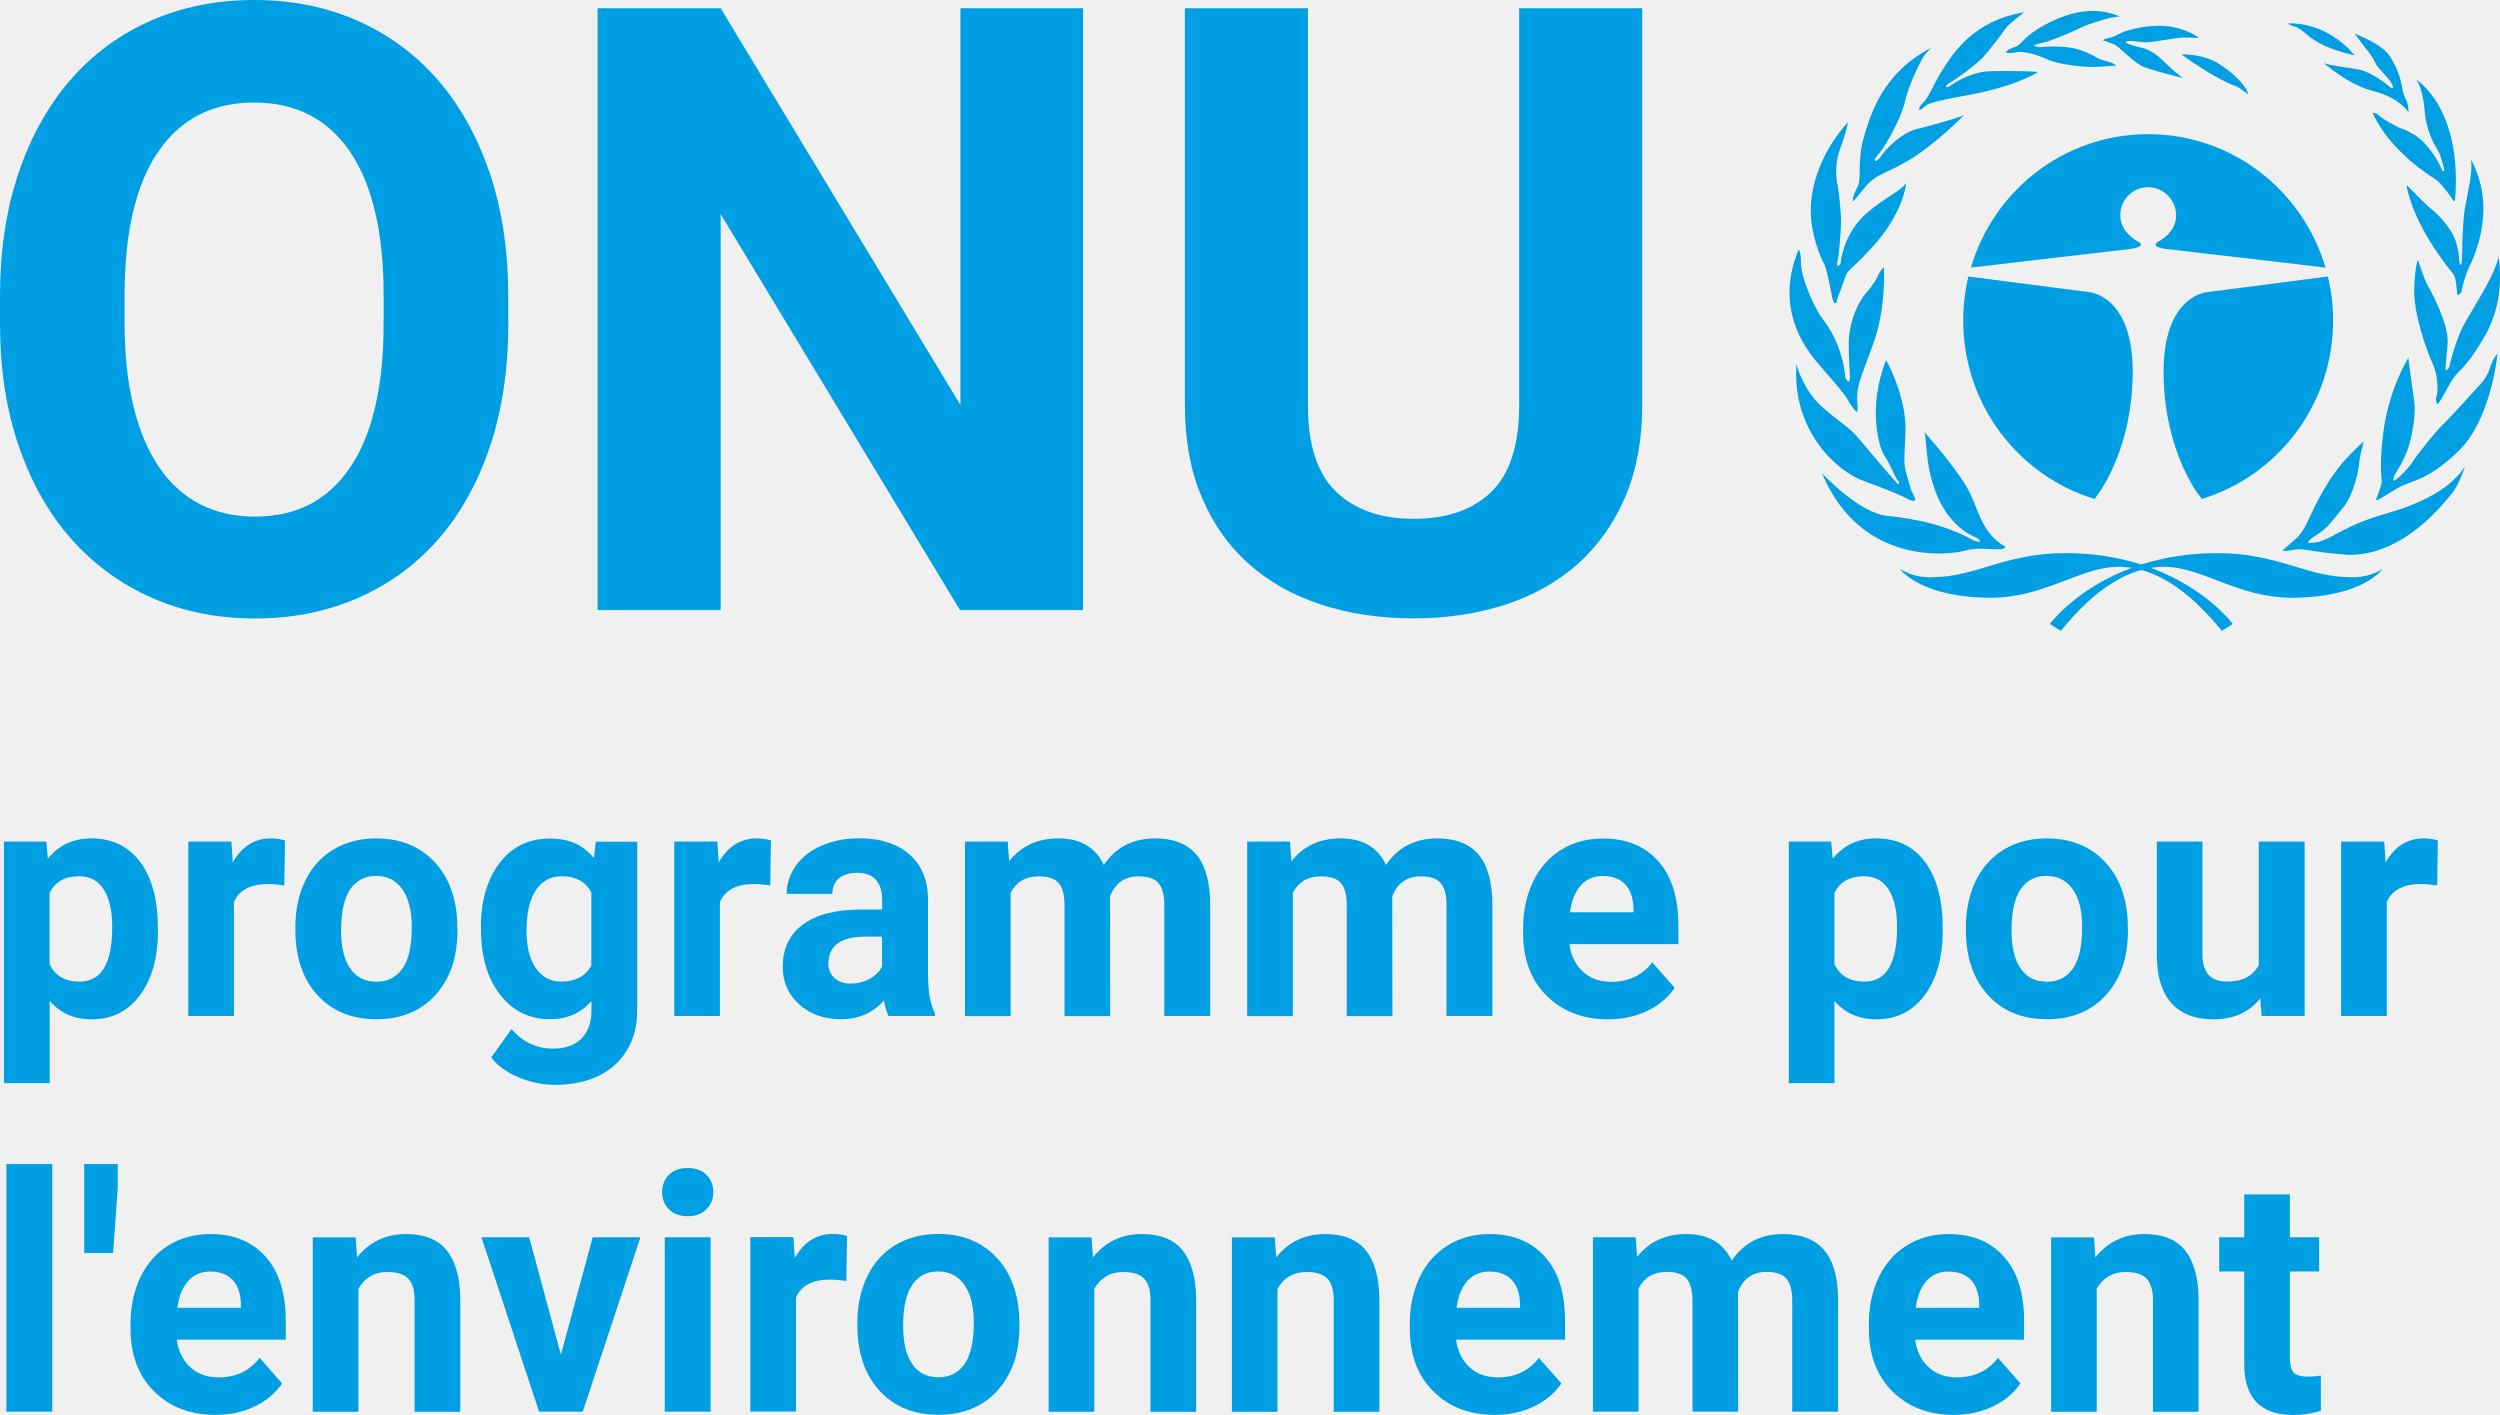
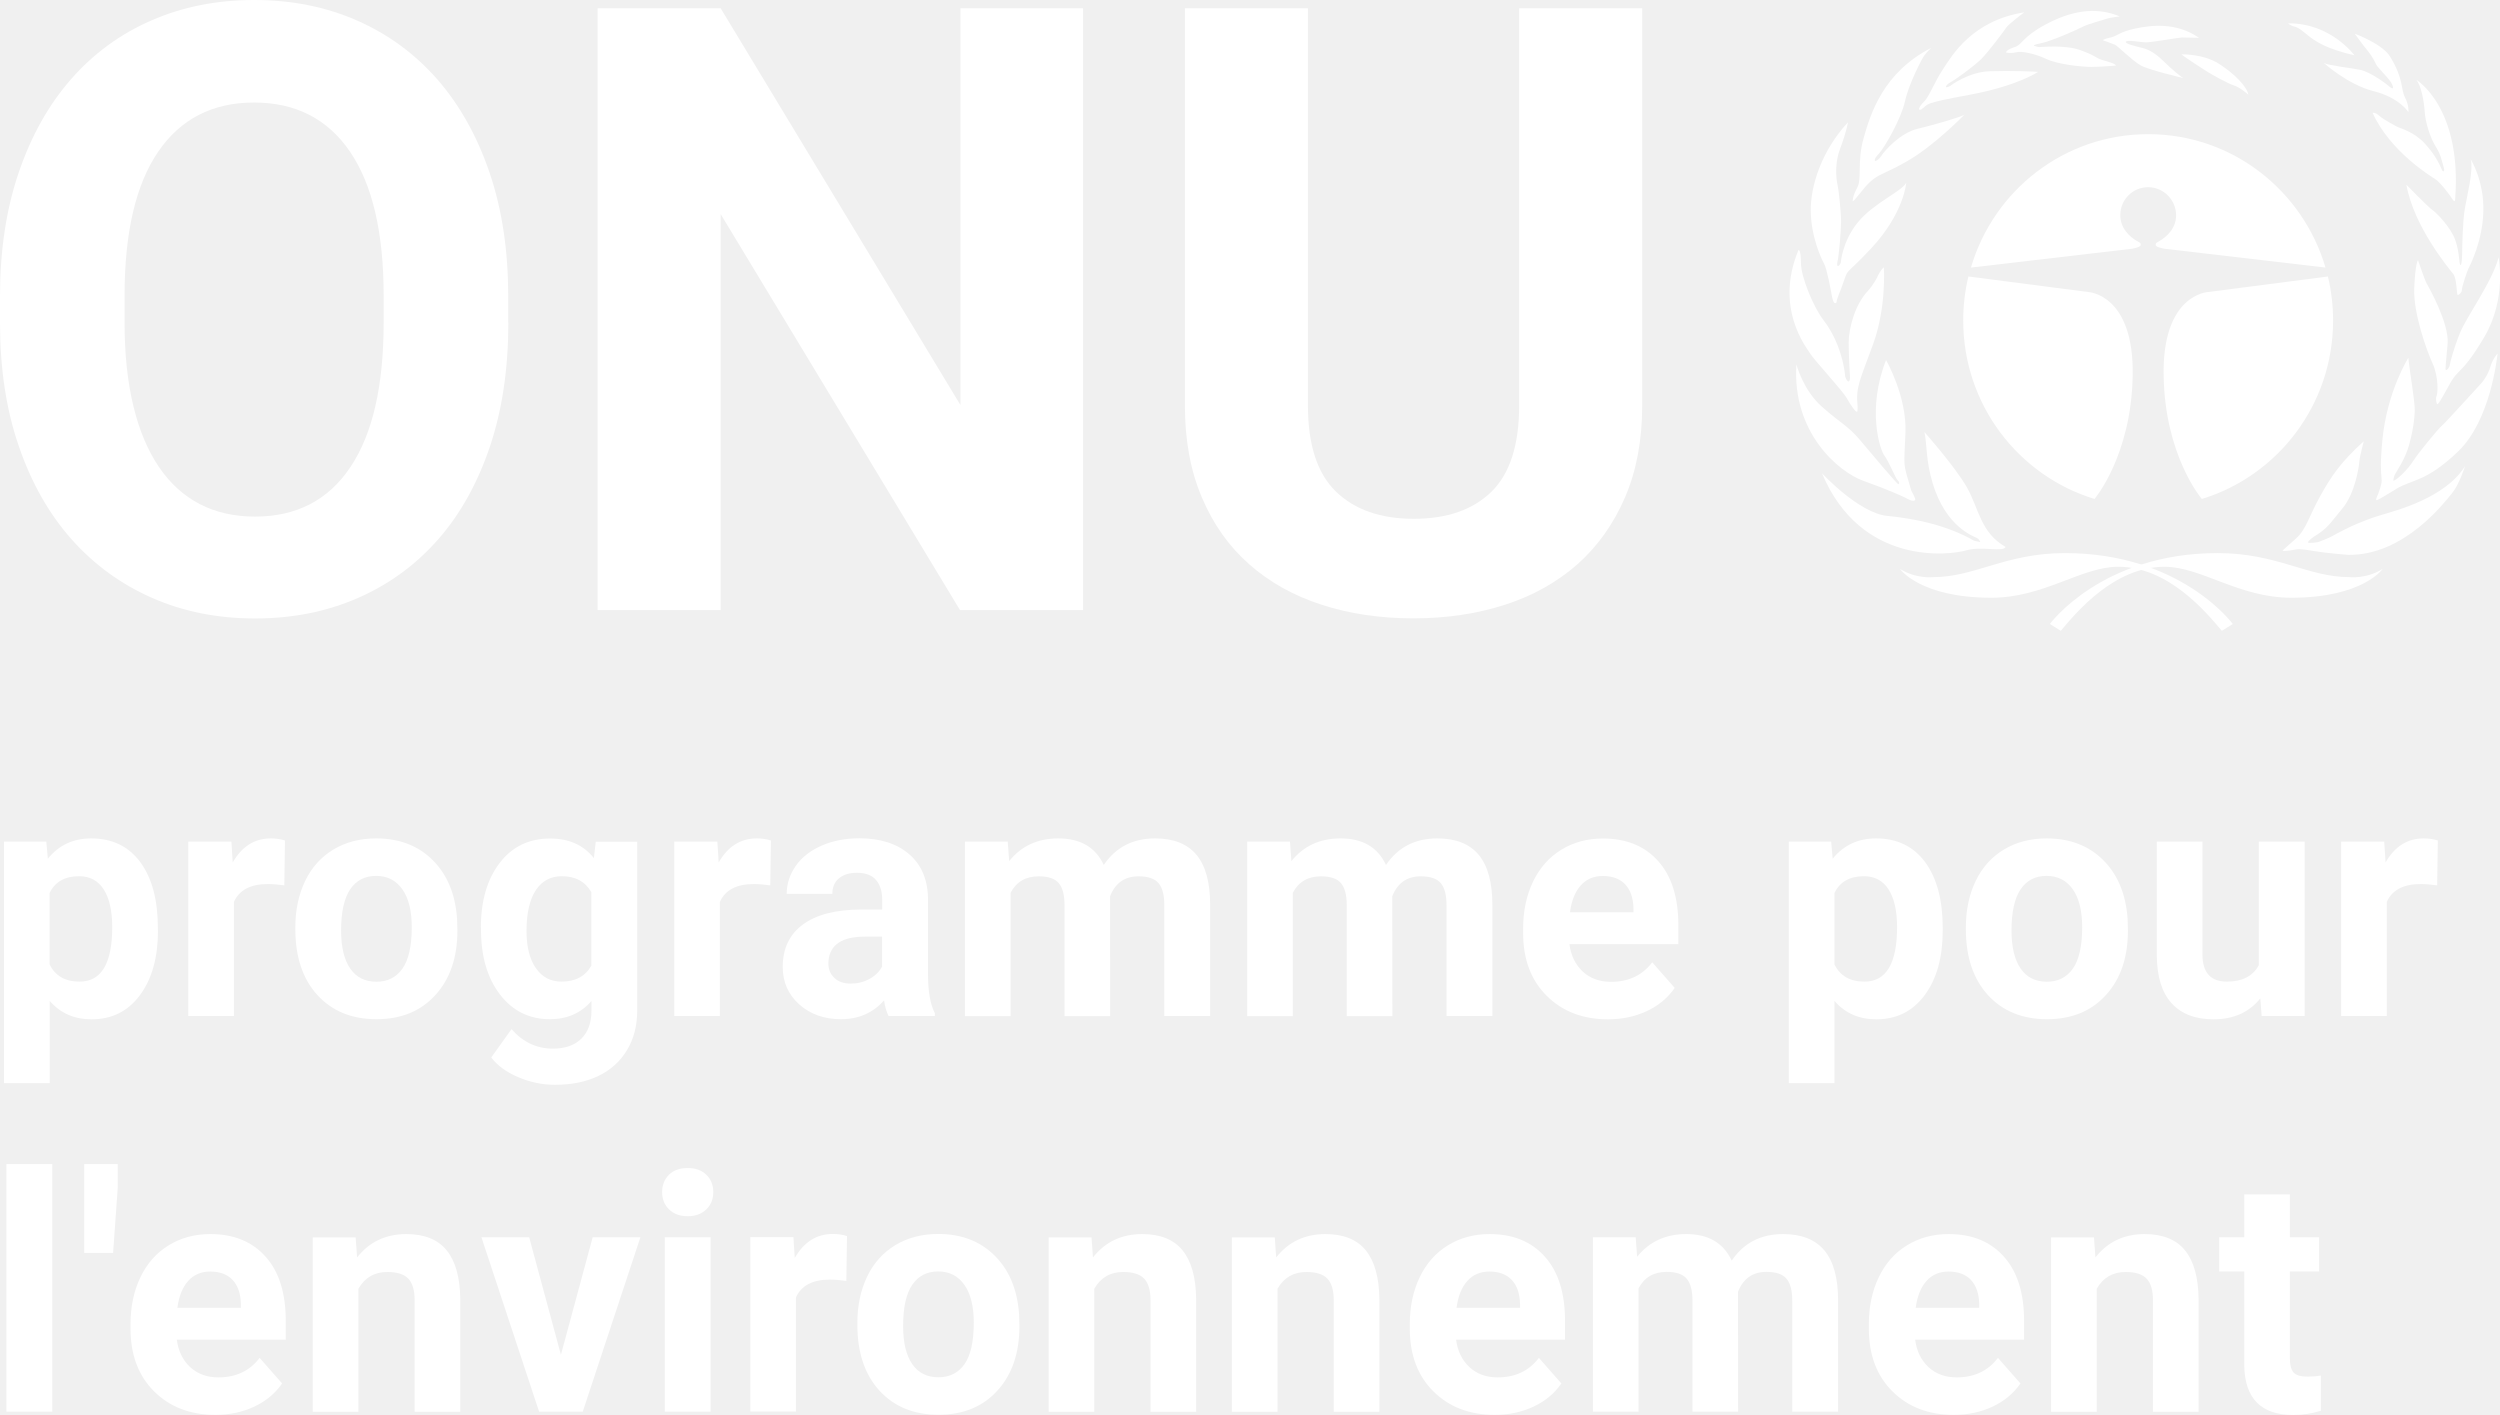
<svg xmlns="http://www.w3.org/2000/svg" version="1.1" id="Layer_1" x="0px" y="0px" viewBox="0 0 226.77 128.34" style="enable-background:new 0 0 226.77 128.34;" xml:space="preserve">
  <style type="text/css">
		.unep_0 {
- 			fill: #009EE2;
+ 			fill: #fff;
		}
	</style>
  <g>
    <g>
      <path class="unep_0" d="M14.33,84.4c0,2.44-0.54,4.39-1.63,5.86c-1.09,1.47-2.55,2.2-4.39,2.2c-1.57,0-2.83-0.55-3.8-1.67v7.46H0.36    V76.34h3.84l0.14,1.55c1-1.23,2.31-1.84,3.93-1.84c1.91,0,3.4,0.72,4.46,2.16c1.06,1.44,1.59,3.43,1.59,5.97V84.4z M10.18,84.09    c0-1.47-0.26-2.61-0.77-3.41c-0.51-0.8-1.26-1.2-2.23-1.2c-1.3,0-2.19,0.51-2.68,1.52v6.48c0.51,1.04,1.41,1.56,2.71,1.56    C9.19,89.05,10.18,87.4,10.18,84.09z" />
      <path class="unep_0" d="M25.79,80.31c-0.57-0.08-1.06-0.12-1.49-0.12c-1.57,0-2.6,0.54-3.08,1.62v10.35h-4.14V76.34h3.91l0.12,1.89    c0.83-1.45,1.98-2.18,3.45-2.18c0.46,0,0.89,0.06,1.29,0.19L25.79,80.31z" />
      <path class="unep_0" d="M26.79,84.11c0-1.57,0.3-2.97,0.89-4.2c0.59-1.23,1.45-2.18,2.56-2.85c1.11-0.67,2.41-1.01,3.88-1.01    c2.09,0,3.8,0.65,5.12,1.96c1.32,1.31,2.06,3.08,2.22,5.32l0.03,1.08c0,2.43-0.66,4.38-1.99,5.84c-1.33,1.47-3.11,2.2-5.35,2.2    c-2.24,0-4.02-0.73-5.36-2.19c-1.33-1.46-2-3.45-2-5.97V84.11z M30.94,84.41c0,1.51,0.28,2.65,0.83,3.45    c0.55,0.8,1.35,1.19,2.38,1.19c1,0,1.79-0.39,2.35-1.18c0.56-0.79,0.85-2.04,0.85-3.77c0-1.47-0.28-2.62-0.85-3.43    c-0.57-0.81-1.36-1.22-2.38-1.22c-1.01,0-1.8,0.4-2.35,1.21C31.22,81.47,30.94,82.72,30.94,84.41z" />
      <path class="unep_0" d="M43.62,84.14c0-2.43,0.57-4.38,1.7-5.86c1.13-1.48,2.66-2.22,4.58-2.22c1.7,0,3.03,0.59,3.97,1.78l0.17-1.49    h3.76v15.3c0,1.39-0.31,2.59-0.93,3.61c-0.62,1.03-1.48,1.8-2.6,2.34c-1.12,0.54-2.43,0.8-3.93,0.8c-1.14,0-2.25-0.23-3.33-0.69    c-1.08-0.46-1.9-1.06-2.45-1.79l1.84-2.57c1.03,1.18,2.28,1.77,3.76,1.77c1.1,0,1.95-0.3,2.57-0.9c0.61-0.6,0.92-1.45,0.92-2.55    V90.8c-0.96,1.1-2.21,1.65-3.77,1.65c-1.86,0-3.37-0.74-4.52-2.23c-1.15-1.49-1.73-3.46-1.73-5.91V84.14z M47.76,84.45    c0,1.43,0.28,2.56,0.85,3.37c0.57,0.82,1.34,1.22,2.32,1.22c1.26,0,2.16-0.48,2.71-1.45v-6.66c-0.56-0.97-1.45-1.45-2.68-1.45    c-0.99,0-1.78,0.41-2.34,1.24S47.76,82.8,47.76,84.45z" />
      <path class="unep_0" d="M69.87,80.31c-0.57-0.08-1.06-0.12-1.49-0.12c-1.57,0-2.6,0.54-3.08,1.62v10.35h-4.14V76.34h3.91l0.12,1.89    c0.83-1.45,1.98-2.18,3.45-2.18c0.46,0,0.89,0.06,1.29,0.19L69.87,80.31z" />
      <path class="unep_0" d="M80.6,92.16c-0.19-0.38-0.33-0.85-0.41-1.42c-1,1.14-2.31,1.71-3.91,1.71c-1.52,0-2.78-0.45-3.78-1.34    c-1-0.9-1.5-2.03-1.5-3.39c0-1.68,0.61-2.96,1.83-3.86c1.22-0.9,2.98-1.35,5.28-1.36h1.91v-0.91c0-0.73-0.18-1.32-0.55-1.76    c-0.37-0.44-0.95-0.66-1.74-0.66c-0.7,0-1.24,0.17-1.64,0.51c-0.4,0.34-0.59,0.81-0.59,1.4h-4.14c0-0.92,0.28-1.76,0.83-2.55    c0.55-0.78,1.34-1.39,2.35-1.83c1.01-0.44,2.15-0.66,3.41-0.66c1.91,0,3.43,0.49,4.55,1.47c1.12,0.98,1.68,2.36,1.68,4.13v6.86    c0.01,1.5,0.22,2.64,0.62,3.41v0.25H80.6z M77.17,89.22c0.61,0,1.18-0.14,1.69-0.42c0.52-0.28,0.9-0.65,1.15-1.12v-2.72h-1.55    c-2.07,0-3.18,0.73-3.31,2.19l-0.01,0.25c0,0.53,0.18,0.96,0.54,1.3C76.04,89.05,76.54,89.22,77.17,89.22z" />
      <path class="unep_0" d="M91.41,76.34l0.13,1.77c1.1-1.37,2.58-2.06,4.46-2.06c2,0,3.37,0.8,4.12,2.41c1.09-1.61,2.64-2.41,4.66-2.41    c1.68,0,2.93,0.5,3.76,1.5c0.82,1,1.23,2.5,1.23,4.51v10.1h-4.16V82.08c0-0.9-0.17-1.55-0.52-1.97c-0.34-0.41-0.95-0.62-1.82-0.62    c-1.24,0-2.1,0.6-2.58,1.81l0.01,10.87h-4.14V82.09c0-0.92-0.18-1.58-0.53-1.99c-0.35-0.41-0.96-0.61-1.81-0.61    c-1.18,0-2.03,0.5-2.55,1.49v11.19h-4.14V76.34H91.41z" />
      <path class="unep_0" d="M117.01,76.34l0.13,1.77c1.1-1.37,2.58-2.06,4.46-2.06c2,0,3.37,0.8,4.12,2.41c1.09-1.61,2.64-2.41,4.66-2.41    c1.68,0,2.93,0.5,3.76,1.5c0.82,1,1.23,2.5,1.23,4.51v10.1h-4.16V82.08c0-0.9-0.17-1.55-0.52-1.97c-0.34-0.41-0.95-0.62-1.82-0.62    c-1.24,0-2.1,0.6-2.58,1.81l0.01,10.87h-4.14V82.09c0-0.92-0.18-1.58-0.53-1.99c-0.35-0.41-0.96-0.61-1.81-0.61    c-1.18,0-2.03,0.5-2.55,1.49v11.19h-4.14V76.34H117.01z" />
      <path class="unep_0" d="M145.86,92.46c-2.28,0-4.13-0.71-5.56-2.13c-1.43-1.42-2.14-3.32-2.14-5.69v-0.41c0-1.59,0.3-3.01,0.9-4.26    c0.6-1.25,1.46-2.22,2.56-2.89c1.1-0.68,2.36-1.02,3.78-1.02c2.12,0,3.79,0.68,5.01,2.05c1.22,1.36,1.83,3.3,1.83,5.81v1.72h-9.88    c0.13,1.03,0.54,1.86,1.21,2.49c0.67,0.62,1.53,0.93,2.56,0.93c1.6,0,2.84-0.59,3.74-1.77l2.04,2.32c-0.62,0.9-1.46,1.6-2.52,2.1    C148.32,92.21,147.15,92.46,145.86,92.46z M145.39,79.46c-0.82,0-1.49,0.28-2,0.85c-0.51,0.57-0.84,1.38-0.98,2.44h5.76v-0.34    c-0.02-0.94-0.27-1.67-0.74-2.18C146.94,79.71,146.26,79.46,145.39,79.46z" />
      <path class="unep_0" d="M176.22,84.4c0,2.44-0.54,4.39-1.63,5.86c-1.09,1.47-2.55,2.2-4.39,2.2c-1.57,0-2.83-0.55-3.8-1.67v7.46    h-4.14V76.34h3.84l0.14,1.55c1-1.23,2.31-1.84,3.93-1.84c1.91,0,3.4,0.72,4.46,2.16c1.06,1.44,1.59,3.43,1.59,5.97V84.4z     M172.08,84.09c0-1.47-0.26-2.61-0.77-3.41c-0.51-0.8-1.26-1.2-2.23-1.2c-1.3,0-2.19,0.51-2.68,1.52v6.48    c0.51,1.04,1.41,1.56,2.71,1.56C171.09,89.05,172.08,87.4,172.08,84.09z" />
      <path class="unep_0" d="M178.32,84.11c0-1.57,0.3-2.97,0.89-4.2c0.59-1.23,1.45-2.18,2.56-2.85c1.11-0.67,2.41-1.01,3.88-1.01    c2.09,0,3.8,0.65,5.12,1.96c1.32,1.31,2.06,3.08,2.22,5.32l0.03,1.08c0,2.43-0.66,4.38-1.99,5.84c-1.33,1.47-3.11,2.2-5.35,2.2    c-2.24,0-4.02-0.73-5.36-2.19c-1.33-1.46-2-3.45-2-5.97V84.11z M182.46,84.41c0,1.51,0.28,2.65,0.83,3.45    c0.55,0.8,1.35,1.19,2.38,1.19c1,0,1.79-0.39,2.35-1.18c0.56-0.79,0.85-2.04,0.85-3.77c0-1.47-0.28-2.62-0.85-3.43    c-0.57-0.81-1.36-1.22-2.38-1.22c-1.01,0-1.8,0.4-2.35,1.21C182.74,81.47,182.46,82.72,182.46,84.41z" />
      <path class="unep_0" d="M205.03,90.56c-1.02,1.27-2.44,1.9-4.24,1.9c-1.66,0-2.93-0.49-3.81-1.46s-1.32-2.4-1.34-4.28V76.34h4.14    v10.23c0,1.65,0.74,2.47,2.21,2.47c1.41,0,2.37-0.5,2.9-1.49V76.34h4.16v15.82h-3.9L205.03,90.56z" />
      <path class="unep_0" d="M221.07,80.31c-0.57-0.08-1.06-0.12-1.49-0.12c-1.57,0-2.6,0.54-3.08,1.62v10.35h-4.14V76.34h3.91l0.12,1.89    c0.83-1.45,1.98-2.18,3.45-2.18c0.46,0,0.89,0.06,1.29,0.19L221.07,80.31z" />
    </g>
    <g>
      <path class="unep_0" d="M4.74,128.05H0.58v-22.46h4.16V128.05z" />
      <path class="unep_0" d="M10.68,107.74l-0.42,5.91H7.64v-8.06h3.04V107.74z" />
      <path class="unep_0" d="M19.54,128.34c-2.28,0-4.13-0.71-5.56-2.13s-2.14-3.32-2.14-5.69v-0.41c0-1.59,0.3-3.01,0.9-4.26    c0.6-1.25,1.46-2.22,2.56-2.89c1.1-0.68,2.36-1.02,3.78-1.02c2.12,0,3.79,0.68,5.01,2.05c1.22,1.36,1.83,3.3,1.83,5.81v1.72h-9.88    c0.13,1.03,0.54,1.86,1.21,2.49c0.67,0.62,1.53,0.93,2.56,0.93c1.6,0,2.84-0.59,3.74-1.77l2.04,2.32c-0.62,0.9-1.46,1.6-2.52,2.1    C22.01,128.09,20.83,128.34,19.54,128.34z M19.07,115.34c-0.82,0-1.49,0.28-2,0.85c-0.51,0.57-0.84,1.38-0.98,2.44h5.76v-0.34    c-0.02-0.94-0.27-1.67-0.74-2.18S19.95,115.34,19.07,115.34z" />
      <path class="unep_0" d="M32.26,112.23l0.13,1.83c1.11-1.41,2.6-2.12,4.46-2.12c1.64,0,2.87,0.49,3.67,1.48s1.21,2.46,1.23,4.42v10.22    h-4.14v-10.12c0-0.9-0.19-1.55-0.57-1.95c-0.38-0.41-1.02-0.61-1.91-0.61c-1.17,0-2.04,0.51-2.62,1.52v11.16h-4.14v-15.82H32.26z" />
      <path class="unep_0" d="M50.88,122.89l2.88-10.66h4.33l-5.23,15.82H48.9l-5.23-15.82h4.33L50.88,122.89z" />
      <path class="unep_0" d="M60.06,108.13c0-0.63,0.21-1.16,0.62-1.57c0.42-0.41,0.98-0.61,1.7-0.61c0.71,0,1.27,0.2,1.69,0.61    c0.42,0.41,0.63,0.93,0.63,1.57c0,0.64-0.21,1.17-0.64,1.58c-0.43,0.41-0.99,0.61-1.68,0.61c-0.7,0-1.26-0.2-1.68-0.61    C60.27,109.3,60.06,108.78,60.06,108.13z M64.46,128.05H60.3v-15.82h4.16V128.05z" />
      <path class="unep_0" d="M76.77,116.19c-0.57-0.08-1.06-0.12-1.49-0.12c-1.57,0-2.6,0.54-3.08,1.62v10.35h-4.14v-15.82h3.91l0.12,1.89    c0.83-1.45,1.98-2.18,3.45-2.18c0.46,0,0.89,0.06,1.29,0.19L76.77,116.19z" />
      <path class="unep_0" d="M77.77,119.99c0-1.57,0.3-2.97,0.89-4.2c0.59-1.23,1.45-2.18,2.56-2.85c1.11-0.67,2.41-1.01,3.88-1.01    c2.09,0,3.8,0.65,5.12,1.96c1.32,1.31,2.06,3.08,2.22,5.32l0.03,1.08c0,2.43-0.66,4.38-1.99,5.84c-1.33,1.47-3.11,2.2-5.35,2.2    c-2.24,0-4.02-0.73-5.36-2.19c-1.33-1.46-2-3.45-2-5.97V119.99z M81.92,120.29c0,1.51,0.28,2.65,0.83,3.45    c0.55,0.8,1.35,1.19,2.38,1.19c1,0,1.79-0.39,2.35-1.18c0.56-0.79,0.85-2.04,0.85-3.77c0-1.47-0.28-2.62-0.85-3.43    c-0.57-0.81-1.36-1.22-2.38-1.22c-1.01,0-1.8,0.4-2.35,1.21C82.19,117.36,81.92,118.6,81.92,120.29z" />
      <path class="unep_0" d="M99.01,112.23l0.13,1.83c1.11-1.41,2.6-2.12,4.46-2.12c1.64,0,2.87,0.49,3.67,1.48    c0.8,0.99,1.21,2.46,1.23,4.42v10.22h-4.14v-10.12c0-0.9-0.19-1.55-0.57-1.95c-0.38-0.41-1.02-0.61-1.91-0.61    c-1.17,0-2.04,0.51-2.62,1.52v11.16h-4.14v-15.82H99.01z" />
      <path class="unep_0" d="M115.63,112.23l0.13,1.83c1.11-1.41,2.6-2.12,4.46-2.12c1.64,0,2.87,0.49,3.67,1.48    c0.8,0.99,1.21,2.46,1.23,4.42v10.22h-4.14v-10.12c0-0.9-0.19-1.55-0.57-1.95c-0.38-0.41-1.02-0.61-1.91-0.61    c-1.17,0-2.04,0.51-2.62,1.52v11.16h-4.14v-15.82H115.63z" />
      <path class="unep_0" d="M135.58,128.34c-2.28,0-4.13-0.71-5.56-2.13s-2.14-3.32-2.14-5.69v-0.41c0-1.59,0.3-3.01,0.9-4.26    c0.6-1.25,1.46-2.22,2.56-2.89c1.1-0.68,2.36-1.02,3.78-1.02c2.12,0,3.79,0.68,5.01,2.05c1.22,1.36,1.83,3.3,1.83,5.81v1.72h-9.88    c0.13,1.03,0.54,1.86,1.21,2.49c0.67,0.62,1.53,0.93,2.56,0.93c1.6,0,2.84-0.59,3.74-1.77l2.04,2.32c-0.62,0.9-1.46,1.6-2.52,2.1    C138.04,128.09,136.87,128.34,135.58,128.34z M135.1,115.34c-0.82,0-1.49,0.28-2,0.85c-0.51,0.57-0.84,1.38-0.98,2.44h5.76v-0.34    c-0.02-0.94-0.27-1.67-0.74-2.18C136.66,115.6,135.98,115.34,135.1,115.34z" />
      <path class="unep_0" d="M148.37,112.23l0.13,1.77c1.1-1.37,2.58-2.06,4.46-2.06c2,0,3.37,0.8,4.12,2.41    c1.09-1.61,2.64-2.41,4.66-2.41c1.68,0,2.93,0.5,3.76,1.5c0.82,1,1.23,2.5,1.23,4.51v10.1h-4.16v-10.09c0-0.9-0.17-1.55-0.52-1.97    c-0.34-0.41-0.95-0.62-1.82-0.62c-1.24,0-2.1,0.6-2.58,1.81l0.01,10.87h-4.14v-10.08c0-0.92-0.18-1.58-0.53-1.99    c-0.35-0.41-0.96-0.61-1.81-0.61c-1.18,0-2.03,0.5-2.55,1.49v11.19h-4.14v-15.82H148.37z" />
      <path class="unep_0" d="M177.22,128.34c-2.28,0-4.13-0.71-5.56-2.13s-2.14-3.32-2.14-5.69v-0.41c0-1.59,0.3-3.01,0.9-4.26    c0.6-1.25,1.46-2.22,2.56-2.89c1.1-0.68,2.36-1.02,3.78-1.02c2.12,0,3.79,0.68,5.01,2.05c1.22,1.36,1.83,3.3,1.83,5.81v1.72h-9.88    c0.13,1.03,0.54,1.86,1.21,2.49c0.67,0.62,1.53,0.93,2.56,0.93c1.6,0,2.84-0.59,3.74-1.77l2.04,2.32c-0.62,0.9-1.46,1.6-2.52,2.1    C179.68,128.09,178.51,128.34,177.22,128.34z M176.75,115.34c-0.82,0-1.49,0.28-2,0.85c-0.51,0.57-0.84,1.38-0.98,2.44h5.76v-0.34    c-0.02-0.94-0.27-1.67-0.74-2.18S177.62,115.34,176.75,115.34z" />
      <path class="unep_0" d="M189.94,112.23l0.13,1.83c1.11-1.41,2.6-2.12,4.46-2.12c1.64,0,2.87,0.49,3.67,1.48    c0.8,0.99,1.21,2.46,1.23,4.42v10.22h-4.14v-10.12c0-0.9-0.19-1.55-0.57-1.95c-0.38-0.41-1.02-0.61-1.91-0.61    c-1.17,0-2.04,0.51-2.62,1.52v11.16h-4.14v-15.82H189.94z" />
      <path class="unep_0" d="M207.71,108.34v3.89h2.65v3.1h-2.65v7.9c0,0.59,0.11,1,0.33,1.26c0.22,0.25,0.64,0.38,1.26,0.38    c0.46,0,0.86-0.03,1.22-0.1v3.2c-0.81,0.25-1.65,0.38-2.51,0.38c-2.91,0-4.39-1.5-4.44-4.49v-8.53h-2.27v-3.1h2.27v-3.89H207.71z" />
    </g>
    <g>
      <g>
        <g>
          <g>
            <g>
              <g>
                <g>
                  <path class="unep_0" d="M189.99,45.26c-6.89-2.1-11.91-8.55-11.91-16.18c0-1.38,0.16-2.72,0.47-4l10.88,1.41          c0,0,4.18,0.19,4.02,7.64C193.31,41.37,189.99,45.26,189.99,45.26z" />
                  <path class="unep_0" d="M199.72,45.26c6.89-2.1,11.91-8.55,11.91-16.18c0-1.38-0.16-2.72-0.47-4l-10.88,1.41          c0,0-4.18,0.19-4.02,7.64C196.39,41.37,199.72,45.26,199.72,45.26z" />
                  <path class="unep_0" d="M194.85,16.98c1.4,0,2.54,1.15,2.54,2.56c0,1.1-0.75,1.92-1.66,2.41c-0.11,0.06-0.21,0.11-0.19,0.28          c0.02,0.18,0.54,0.28,0.77,0.33l14.63,1.71c-2.05-6.99-8.47-12.1-16.07-12.1h-0.02c-7.6,0-14.02,5.1-16.07,12.1l14.63-1.71          c0.22-0.05,0.74-0.15,0.77-0.33c0.02-0.17-0.08-0.23-0.19-0.28c-0.91-0.49-1.66-1.31-1.66-2.41          C192.31,18.12,193.45,16.98,194.85,16.98L194.85,16.98z" />
                </g>
                <g>
                  <path class="unep_0" d="M201.54,57.22l0.99-0.62c0,0-4.7-6.43-15.22-6.43c-5.38,0-8.17,2.18-11.94,2.18          c0,0-1.55,0.19-3.03-0.75c0,0,1.79,2.62,8.29,2.62c4.77,0,8.17-2.81,11.51-2.81C196.71,51.42,200.11,55.53,201.54,57.22z" />
                </g>
                <g>
                  <path class="unep_0" d="M186.93,57.22l-0.99-0.62c0,0,4.7-6.43,15.22-6.43c5.38,0,8.17,2.18,11.94,2.18          c0,0,1.55,0.19,3.03-0.75c0,0-1.79,2.62-8.29,2.62c-4.77,0-8.17-2.81-11.51-2.81C191.76,51.42,188.35,55.53,186.93,57.22z" />
                </g>
                <path class="unep_0" d="M181.92,49.61c-0.19,0.5-2.2-0.09-3.56,0.31c-1.52,0.45-9.56,1.44-13.09-6.99c0,0,3.34,3.62,5.94,3.87         c2.6,0.25,5.45,0.87,7.86,2.25l0.56,0.12c0,0-0.08-0.25-0.31-0.37c-0.32-0.17-2.82-0.99-4.02-4.99         c-0.62-2.06-0.5-3.56-0.74-4.62c0,0,2.72,3.06,3.84,4.99C179.5,46.11,179.63,48.3,181.92,49.61z" />
                <path class="unep_0" d="M173.72,45.36c-0.2,0.2-0.71-0.12-0.9-0.22c-0.19-0.09-1.52-0.71-3.81-1.53         c-2.26-0.81-6.47-4.4-6.06-10.55c0,0,0.59,2.31,2.32,3.84c1.73,1.53,2.35,1.72,3.4,2.96c1.05,1.25,3.43,4.09,3.53,4.06         c0.09-0.03,0.12-0.19-0.06-0.34c-0.19-0.16-0.8-1.72-1.21-2.25c-0.4-0.53-1.61-4.18,0.15-8.67c0,0,1.89,3.28,1.76,6.58         c-0.12,3.31-0.28,2.53,0.53,5.27C173.38,44.52,173.81,45.27,173.72,45.36z" />
                <path class="unep_0" d="M168.46,37.34c-0.11,0.11-0.59-0.59-0.96-1.25c-0.37-0.66-2.97-3.46-3.31-4.03         c-0.34-0.56-3.25-4.12-1.05-9.39c0,0,0.22-0.06,0.22,1.19s1.14,4.03,2.07,5.21c0.93,1.19,1.76,3.09,1.95,5.12         c0,0,0.12,0.37,0.28,0.41c0.15,0.03,0.15-0.37,0.15-0.37s-0.12-1.87-0.12-3.15c0-1.28,0.56-3.46,1.76-4.71         c0,0,0.56-0.62,0.9-1.37c0,0,0.22-0.5,0.53-0.75c0,0,0.25,3.59-0.96,6.93c-1.21,3.34-1.61,3.9-1.42,5.71         C168.49,36.88,168.52,37.28,168.46,37.34z" />
                <path class="unep_0" d="M166.42,27.48c-0.12,0-0.22-0.44-0.28-0.78c-0.06-0.34-0.43-2.34-0.68-2.78         c-0.25-0.44-1.18-2.43-1.21-4.77c-0.03-2.34,1.02-5.52,3.37-8.05c0,0-0.09,0.75-0.71,2.4c-0.62,1.65-0.25,3.21-0.19,3.49         c0.06,0.28,0.28,2.21,0.28,3.12c0,0.72-0.19,3.18-0.34,3.68c0,0-0.06,0.34,0.06,0.34s0.25-0.28,0.25-0.28         s0.12-1.93,1.55-3.68c1.42-1.75,3.99-2.81,4.39-3.59c0,0-0.19,2.75-3.19,5.96c-2.67,2.86-1.89,1.4-2.75,3.74         c0,0-0.37,0.87-0.37,1.06C166.6,27.55,166.42,27.48,166.42,27.48z" />
                <path class="unep_0" d="M168.06,18.25c0,0-0.06-0.37,0.4-1.22c0.46-0.84-0.03-2.34,0.59-4.52c0.62-2.18,1.76-5.93,6.13-8.17         c0,0-0.43,0.41-0.65,0.72c-0.22,0.31-1.39,2.56-1.73,4.12c-0.34,1.56-1.83,4.18-2.38,4.77c-0.56,0.59-0.31,0.66-0.31,0.66         s0.28-0.06,0.56-0.5c0.28-0.44,1.7-2.06,3.28-2.43c1.58-0.37,4.08-1.12,4.24-1.28c0,0-2.72,2.81-5.23,4.24         c-2.51,1.44-2.78,1-4.27,2.93C168.67,17.56,168.18,18.25,168.06,18.25z" />
                <path class="unep_0" d="M174.06,9.92c0,0,0-0.25,0.46-0.69c0.46-0.44,0.93-1.75,1.73-2.96c0.8-1.22,2.63-4.4,7.36-5.15         c0,0-1.42,1.06-1.64,1.4c-0.22,0.34-1.61,2.18-2.23,2.81c-0.62,0.62-2.38,1.93-2.97,2.22c0,0-0.31,0.25-0.25,0.34         c0.06,0.09,0.37-0.09,0.37-0.09s1.64-1.28,3.62-1.34c1.98-0.06,4.05,0.03,4.36,0.06c0,0-1.86,1.28-6.28,2.09         c-4.42,0.81-3.59,0.84-4.27,1.28C174.34,9.89,174.18,10.01,174.06,9.92z" />
                <path class="unep_0" d="M181.95,4.74c0,0,0.09-0.25,0.8-0.47c0.71-0.22,0.65-0.9,2.82-2.06c2.17-1.15,4.42-1.68,6.71-0.72         c0,0-0.96,0.12-1.11,0.19c-0.15,0.06-1.79,0.5-2.26,0.75c-0.46,0.25-2.85,1.31-3.81,1.5c-0.96,0.19-0.5,0.25-0.5,0.25         s0.22,0.09,0.4,0.09s2.32-0.22,3.71,0.28c1.39,0.5,1.36,0.69,1.92,0.87c0.56,0.19,1.21,0.31,1.3,0.53         c0,0-1.39,0.12-2.23,0.12c-0.84,0-3.03-0.22-4.08-0.72c-1.05-0.5-2.26-0.72-2.66-0.62C182.57,4.83,182.07,4.83,181.95,4.74z" />
                <path class="unep_0" d="M190.74,3.65c0,0,0.09-0.12,0.71-0.25s0.77-0.5,2.23-0.81s3.71-0.59,5.79,0.84c0,0-1.27-0.03-1.55-0.03         c-0.28,0-2.69,0.44-3.25,0.44c-0.56,0-1.67-0.25-1.83-0.06c-0.15,0.19,1.02,0.44,1.21,0.5c0.19,0.06,1.02,0.12,2.07,1.15         c1.05,1.03,1.79,1.59,1.92,1.65c0,0-3.09-0.72-3.87-1.15c-0.77-0.44-2.1-1.78-2.32-1.87C191.63,3.96,190.74,3.65,190.74,3.65         z" />
                <path class="unep_0" d="M197.88,4.93c0,0,1.95-0.06,3.37,0.84s2.57,2.09,2.69,2.81c0,0-0.8-0.69-1.33-0.84         c-0.53-0.16-2.01-1-2.32-1.19S198.19,5.21,197.88,4.93z" />
                <path class="unep_0" d="M207.04,49.95c0,0,0.28-0.28,1.21-1.09s1.18-2,2.2-3.84c1.02-1.84,1.89-3.12,3.96-4.99         c0,0-0.37,1.4-0.4,1.84c-0.03,0.44-0.37,2.87-1.55,4.27c-1.18,1.4-1.24,1.72-2.6,2.56c0,0-0.53,0.37-0.5,0.5         c0.03,0.12,0.93-0.03,0.93-0.03s0.99-0.37,1.3-0.56s1.7-0.9,2.26-1.12c0.56-0.22,1.02-0.44,2.26-0.81         c1.24-0.37,5.72-1.53,7.49-4.4c0,0-0.53,1.68-1.18,2.46c-0.65,0.78-4.33,5.68-9.44,5.59c0,0-2.01-0.16-3.06-0.34         c-1.05-0.19-1.42-0.19-1.58-0.16C208.19,49.86,207.2,50.04,207.04,49.95z" />
                <path class="unep_0" d="M218.46,32.45c0,0-1.92,3.03-2.35,7.39c-0.43,4.37,0.31,3.06-0.4,4.99c0,0-0.25,0.5-0.15,0.53         c0.09,0.03,0.46-0.19,1.83-1.03c1.36-0.84,2.69-0.59,5.6-3.4c2.91-2.81,3.5-8.39,3.56-8.86c0,0-0.43,0.44-0.65,1.19         c-0.22,0.75-0.68,1.34-0.77,1.44c-0.09,0.09-3.25,3.59-3.62,3.9c-0.37,0.31-2.23,2.59-2.63,3.24         c-0.4,0.66-1.58,1.84-1.79,1.75c0,0,0.03-0.28,0.12-0.5c0.09-0.22,0.96-1.4,1.33-2.78c0.37-1.37,0.46-2.22,0.5-3.09         C219.05,36.35,218.49,33.13,218.46,32.45z" />
                <path class="unep_0" d="M221.06,36.66c0,0-0.19-0.45-0.03-0.78c0.09-0.19,0.19-1.68-0.37-2.9c-0.56-1.22-1.76-4.59-1.67-6.83         c0.09-2.25,0.34-2.56,0.34-2.56s0.62,1.84,0.8,2.15c0.19,0.31,2.04,3.62,1.89,5.43c-0.15,1.81-0.25,2.37-0.15,2.4         c0.09,0.03,0.31-0.22,0.34-0.44c0.03-0.22,0.34-1.47,0.93-2.93c0.59-1.47,2.97-4.71,3.5-6.86c0,0,0.77,3.74-1.3,7.24         c-2.07,3.49-2.29,2.71-3.16,4.31C221.31,36.47,221.18,36.66,221.06,36.66z" />
                <path class="unep_0" d="M222.95,26.77c-0.15-0.03-0.06-1.47-0.43-1.93c-0.37-0.47-3.56-4.27-4.24-8.08c0,0,2.01,2.06,2.35,2.28         c0.34,0.22,1.7,1.59,2.1,2.78c0.4,1.19,0.31,2.18,0.46,2.22s0.15-1.31,0.15-1.31s0.03-2.62,0.25-3.87         c0.22-1.25,0.77-3.34,0.53-4.4c0,0,1.21,1.93,1.14,4.68c-0.06,2.75-1.21,4.93-1.36,5.24c-0.15,0.31-0.59,1.65-0.59,1.93         S222.95,26.77,222.95,26.77z" />
                <path class="unep_0" d="M219.17,7.23c0,0,4.18,2.5,3.53,10.86c0,0,0,0.37-0.25-0.03c-0.25-0.41-1.14-1.56-1.55-1.81         c-0.4-0.25-4.12-2.53-5.69-6.02c0,0,0.25-0.06,0.62,0.28c0.37,0.34,1.52,0.94,1.7,1.03c0.19,0.09,1.49,0.44,2.44,1.5         c0.96,1.06,1.3,1.84,1.58,2.46c0,0,0.28,0.22,0.09-0.41c-0.19-0.62-0.22-1.03-0.71-1.81c-0.49-0.78-0.93-2.18-0.99-3.15         C219.88,9.17,219.61,7.73,219.17,7.23z" />
                <path class="unep_0" d="M218.46,10.17c0,0,0.09-0.56-0.31-1.34c-0.4-0.78-0.09-1.65-1.36-3.71c-0.71-1.15-3.19-2.06-3.19-2.06         s0.71,1,1.18,1.56c0.46,0.56,0.62,0.97,0.77,1.25c0.15,0.28,1.01,1.11,1.33,1.59c0.06,0.09,0.19,0.34,0.19,0.5         c0,0.16-0.34-0.09-0.43-0.19c-0.09-0.09-1.61-1.25-2.57-1.44c-0.96-0.19-2.78-0.37-3.28-0.62c0,0,2.17,1.97,4.52,2.56         C217.66,8.86,218.46,10.17,218.46,10.17z" />
                <path class="unep_0" d="M213.57,5.02c0,0-2.17-2.96-6.03-2.9c0,0,0.22,0.22,0.65,0.31c0.43,0.09,1.21,0.87,1.61,1.12         C210.2,3.8,211.03,4.43,213.57,5.02z" />
              </g>
            </g>
          </g>
        </g>
      </g>
      <g>
        <path class="unep_0" d="M46.11,29.28c0,4.17-0.56,7.92-1.67,11.23c-1.12,3.31-2.68,6.12-4.7,8.42c-2.02,2.3-4.44,4.07-7.27,5.31     c-2.83,1.24-5.94,1.86-9.33,1.86c-3.4,0-6.51-0.62-9.33-1.86c-2.83-1.24-5.26-3.01-7.31-5.31c-2.04-2.3-3.64-5.1-4.78-8.42     C0.57,37.2,0,33.46,0,29.28v-2.4C0,22.73,0.56,19,1.69,15.67C2.82,12.35,4.4,9.52,6.43,7.2c2.03-2.32,4.46-4.11,7.29-5.34     C16.55,0.62,19.66,0,23.05,0c3.4,0,6.51,0.62,9.33,1.86c2.83,1.24,5.25,3.02,7.29,5.34c2.03,2.33,3.61,5.15,4.74,8.47     c1.13,3.32,1.69,7.06,1.69,11.21V29.28z M34.8,26.81c0-5.72-1.02-10.07-3.05-13.05c-2.03-2.97-4.93-4.46-8.7-4.46     c-3.77,0-6.67,1.49-8.7,4.46c-2.03,2.97-3.05,7.32-3.05,13.05v2.47c0,2.85,0.27,5.37,0.8,7.56c0.53,2.19,1.3,4.02,2.31,5.51     s2.24,2.61,3.7,3.37c1.46,0.76,3.14,1.14,5.02,1.14c3.77,0,6.66-1.5,8.66-4.5c2.01-3,3.01-7.36,3.01-13.09V26.81z" />
        <path class="unep_0" d="M98.24,55.34H87.08L65.37,19.42v35.92H54.21V0.75h11.16l21.75,35.99V0.75h11.12V55.34z" />
        <path class="unep_0" d="M148.96,0.75v36.03c0,3.15-0.52,5.93-1.56,8.34c-1.04,2.41-2.48,4.43-4.31,6.06     c-1.84,1.62-4.02,2.85-6.56,3.67c-2.54,0.82-5.31,1.24-8.31,1.24c-3.02,0-5.81-0.41-8.35-1.24c-2.54-0.82-4.73-2.05-6.56-3.67     c-1.84-1.62-3.27-3.64-4.29-6.06c-1.03-2.41-1.54-5.19-1.54-8.34V0.75h11.16v36.03c0,3.57,0.85,6.18,2.55,7.82     c1.7,1.64,4.05,2.46,7.05,2.46c3.02,0,5.37-0.82,7.05-2.46c1.67-1.64,2.51-4.24,2.51-7.82V0.75H148.96z" />
      </g>
    </g>
  </g>
</svg>
